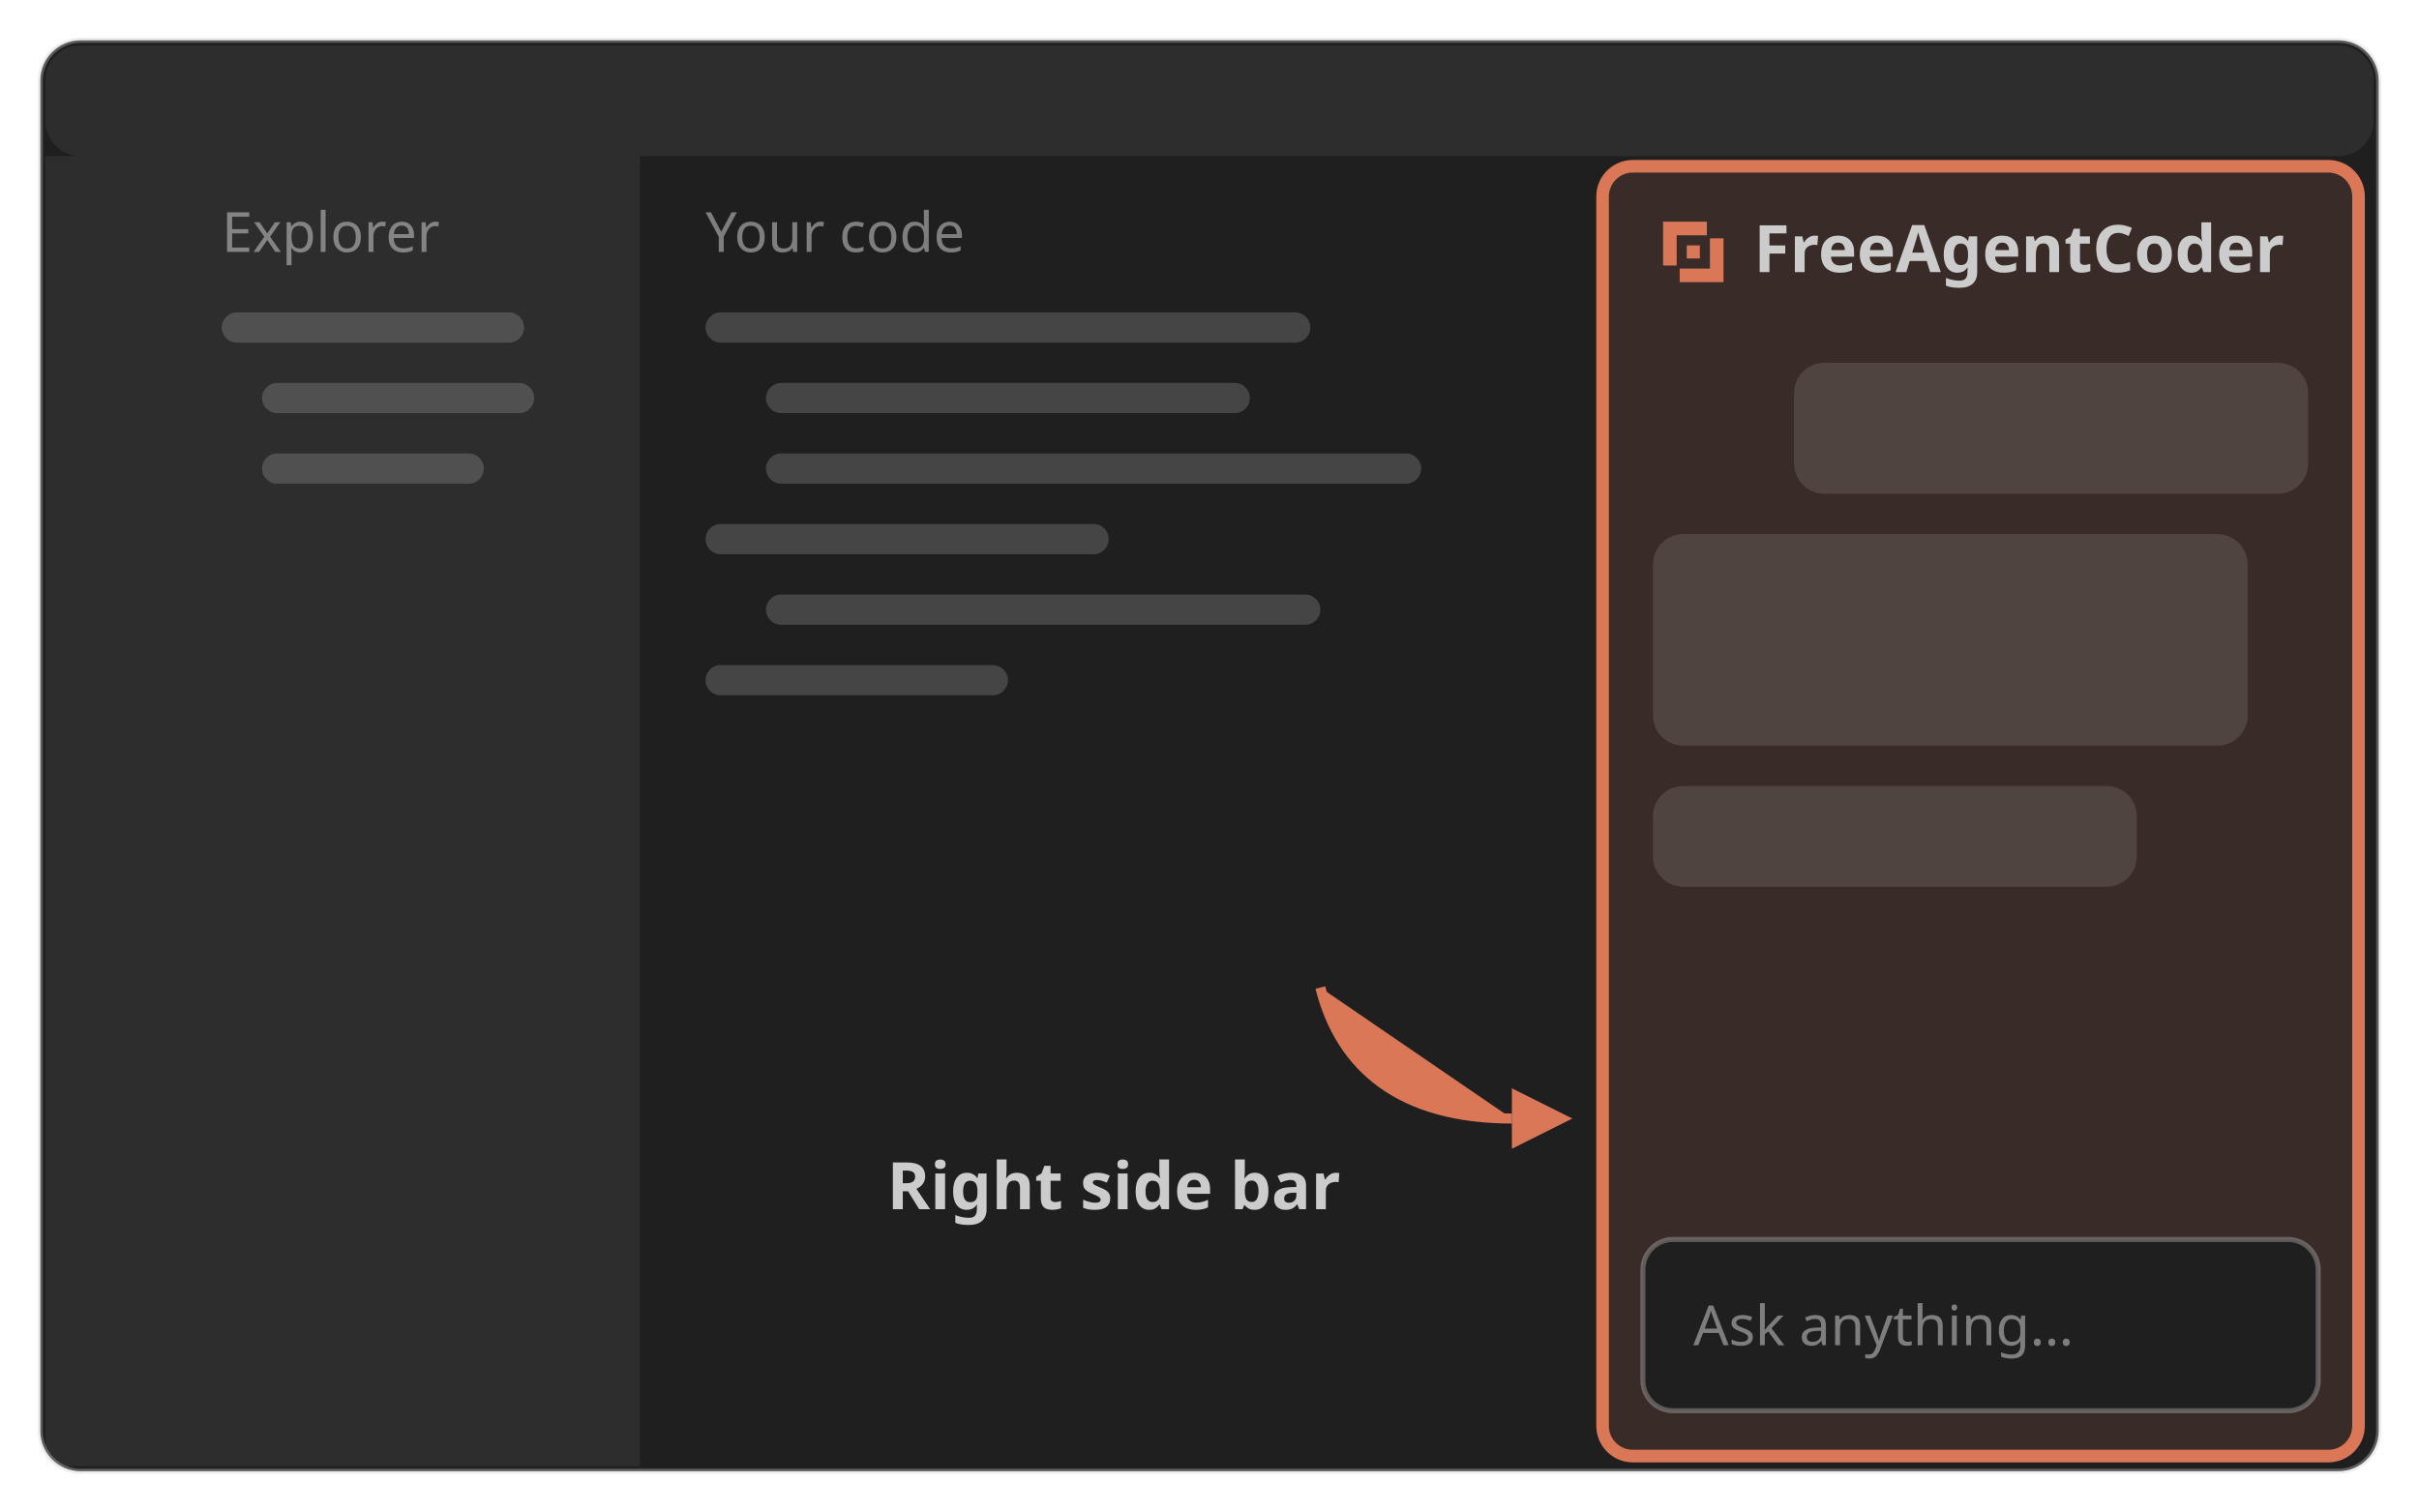
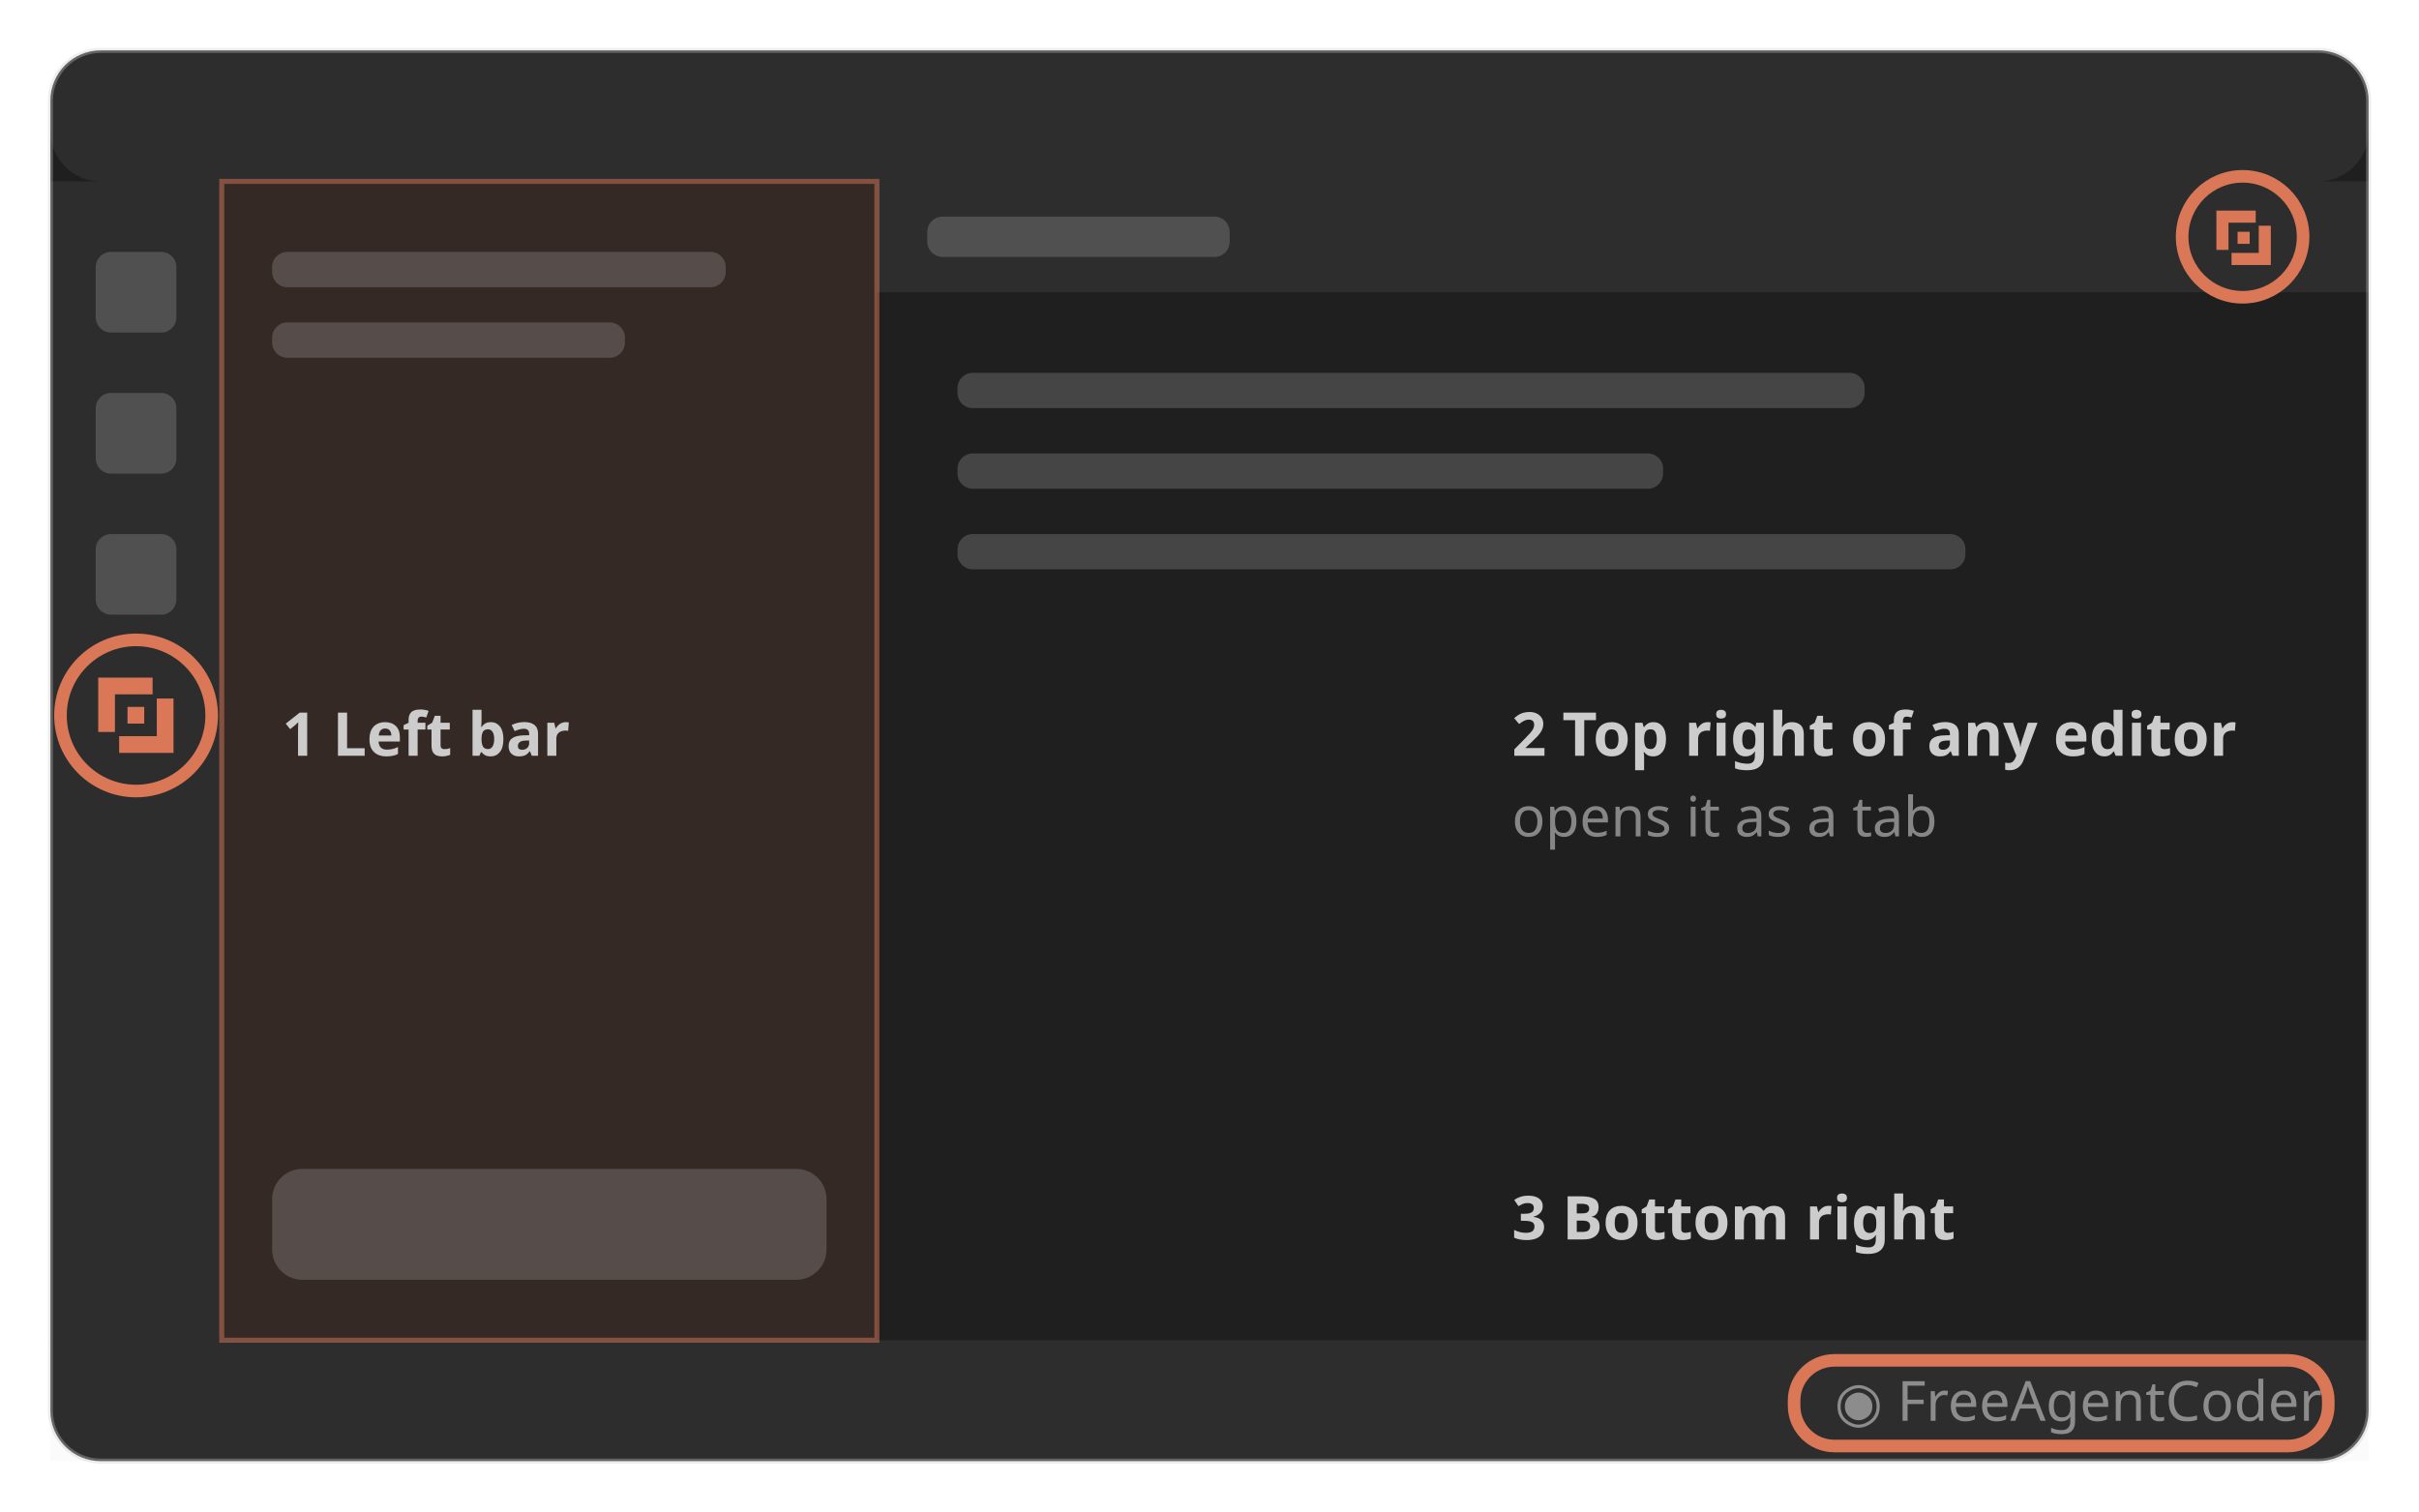
<svg xmlns="http://www.w3.org/2000/svg" viewBox="0 0 480 300" font-family="Segoe UI, system-ui, sans-serif">
  <style>
    .frame { fill: var(--vscode-editor-background, #1f1f1f); stroke: var(--vscode-foreground, #cccccc); stroke-opacity: 0.35; }
    .bar { fill: var(--vscode-foreground, #cccccc); fill-opacity: 0.08; }
    .line { fill: var(--vscode-foreground, #cccccc); fill-opacity: 0.22; }
-     .dim { fill: var(--vscode-foreground, #cccccc); fill-opacity: 0.55; font-size: 11px; }
-     .panel { fill: #d97757; fill-opacity: 0.14; stroke: #d97757; stroke-width: 2.5; }
+     .dim { fill: var(--vscode-foreground, #cccccc); fill-opacity: 0.6; font-size: 11px; }
+     .label { fill: var(--vscode-foreground, #cccccc); font-size: 12px; font-weight: 600; }
    .accent { fill: #d97757; }
-     .label { fill: var(--vscode-foreground, #cccccc); font-size: 13px; font-weight: 600; }
-     .bubble { fill: var(--vscode-foreground, #cccccc); fill-opacity: 0.16; }
+     .ring { fill: none; stroke: #d97757; stroke-width: 2.5; }
+     .chat { fill: #d97757; fill-opacity: 0.12; stroke: #d97757; stroke-opacity: 0.5; }
  </style>
-   <rect class="frame" x="8" y="8" width="464" height="284" rx="8" />
-   <rect class="bar" x="9" y="9" width="462" height="22" rx="7" />
-   <rect class="bar" x="9" y="31" width="26" height="260" />
-   <rect class="bar" x="35" y="31" width="92" height="260" />
-   <text class="dim" x="44" y="50">Explorer</text>
-   <rect class="line" x="44" y="62" width="60" height="6" rx="3" />
-   <rect class="line" x="52" y="76" width="54" height="6" rx="3" />
-   <rect class="line" x="52" y="90" width="44" height="6" rx="3" />
-   <text class="dim" x="140" y="50">Your code</text>
-   <rect class="line" x="140" y="62" width="120" height="6" rx="3" />
-   <rect class="line" x="152" y="76" width="96" height="6" rx="3" />
-   <rect class="line" x="152" y="90" width="130" height="6" rx="3" />
-   <rect class="line" x="140" y="104" width="80" height="6" rx="3" />
-   <rect class="line" x="152" y="118" width="110" height="6" rx="3" />
-   <rect class="line" x="140" y="132" width="60" height="6" rx="3" />
-   <rect class="panel" x="318" y="33" width="150" height="256" rx="6" />
-   <g transform="translate(330 44)">
-     <path class="accent" fill-rule="evenodd" d="M0 0h8.7v2.7H2.7v6H0zM12 12H3.3V9.3h6v-6H12zM4.7 4.7h2.6v2.6H4.7z" />
-   </g>
-   <text class="label" x="348" y="54">FreeAgentCoder</text>
-   <rect class="bubble" x="356" y="72" width="102" height="26" rx="6" />
-   <rect class="bubble" x="328" y="106" width="118" height="42" rx="6" />
-   <rect class="bubble" x="328" y="156" width="96" height="20" rx="6" />
-   <rect class="frame" x="326" y="246" width="134" height="34" rx="6" />
-   <text class="dim" x="336" y="267">Ask anything…</text>
-   <path class="accent" d="M300 222c-22 0-34-10-38-26" fill="none" stroke="#d97757" stroke-width="2" />
-   <path class="accent" d="M312 222l-12 -6v12z" />
-   <text class="label" x="176" y="240">Right side bar</text>
+   <rect class="frame" x="10" y="10" width="460" height="280" rx="10" />
+   <rect class="bar" x="10" y="10" width="460" height="26" rx="10" />
+   <rect class="bar" x="10" y="36" width="34" height="230" />
+   <rect class="line" x="19" y="50" width="16" height="16" rx="3" />
+   <rect class="line" x="19" y="78" width="16" height="16" rx="3" />
+   <rect class="line" x="19" y="106" width="16" height="16" rx="3" />
+   <path class="accent" fill-rule="evenodd" transform="translate(17 132) scale(0.83)" d="M3 3h13v4H7v9H3zM21 21H8v-4h9V8h4zM10 10h4v4h-4z" />
+   <circle class="ring" cx="27" cy="142" r="15" />
+   <rect class="chat" x="44" y="36" width="130" height="230" />
+   <rect class="line" x="54" y="50" width="90" height="7" rx="3" />
+   <rect class="line" x="54" y="64" width="70" height="7" rx="3" />
+   <rect class="line" x="54" y="232" width="110" height="22" rx="6" />
+   <rect class="bar" x="174" y="36" width="296" height="22" />
+   <rect class="line" x="184" y="43" width="60" height="8" rx="3" />
+   <path class="accent" fill-rule="evenodd" transform="translate(438 40) scale(0.6)" d="M3 3h13v4H7v9H3zM21 21H8v-4h9V8h4zM10 10h4v4h-4z" />
+   <circle class="ring" cx="445" cy="47" r="12" />
+   <rect class="line" x="190" y="74" width="180" height="7" rx="3" />
+   <rect class="line" x="190" y="90" width="140" height="7" rx="3" />
+   <rect class="line" x="190" y="106" width="200" height="7" rx="3" />
+   <rect class="bar" x="10" y="266" width="460" height="24" />
+   <text class="dim" x="364" y="282">◉ FreeAgentCoder</text>
+   <rect class="ring" x="356" y="270" width="106" height="17" rx="8" />
+   <text class="label" x="56" y="150">1  Left bar</text>
+   <text class="label" x="300" y="150">2  Top right of any editor</text>
+   <text class="dim" x="300" y="166">opens it as a tab</text>
+   <text class="label" x="300" y="246">3  Bottom right</text>
</svg>
